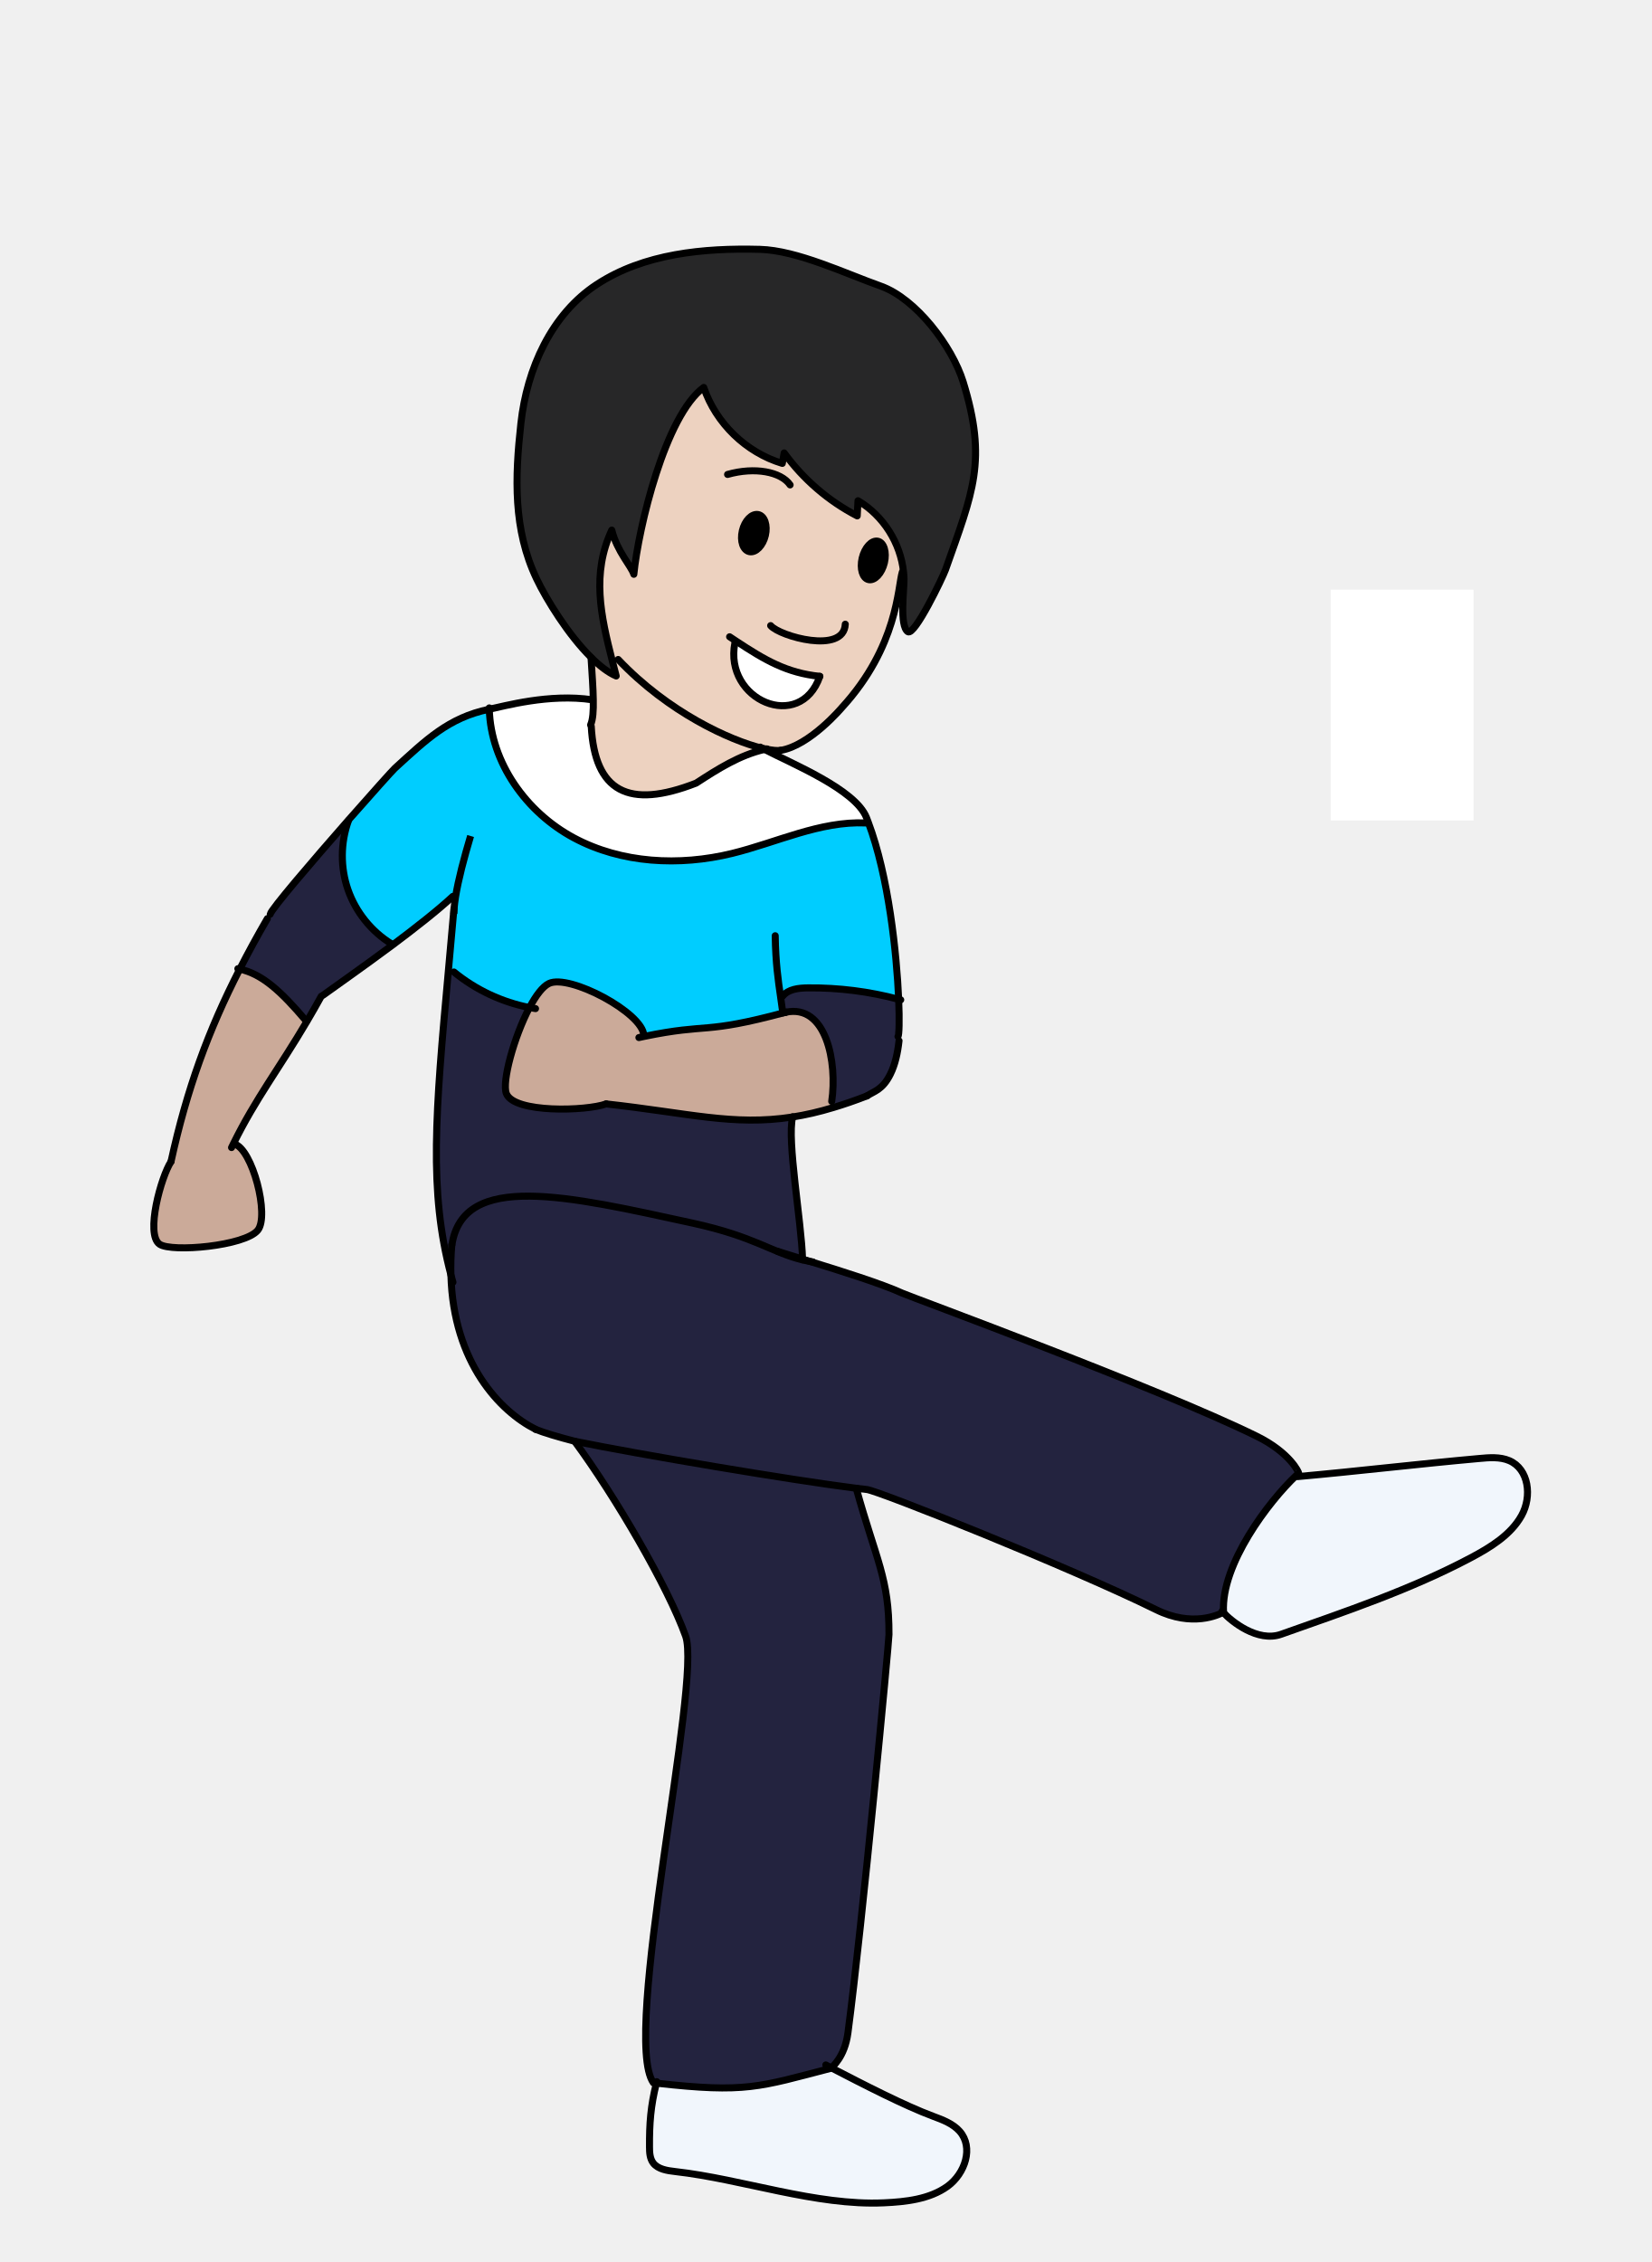
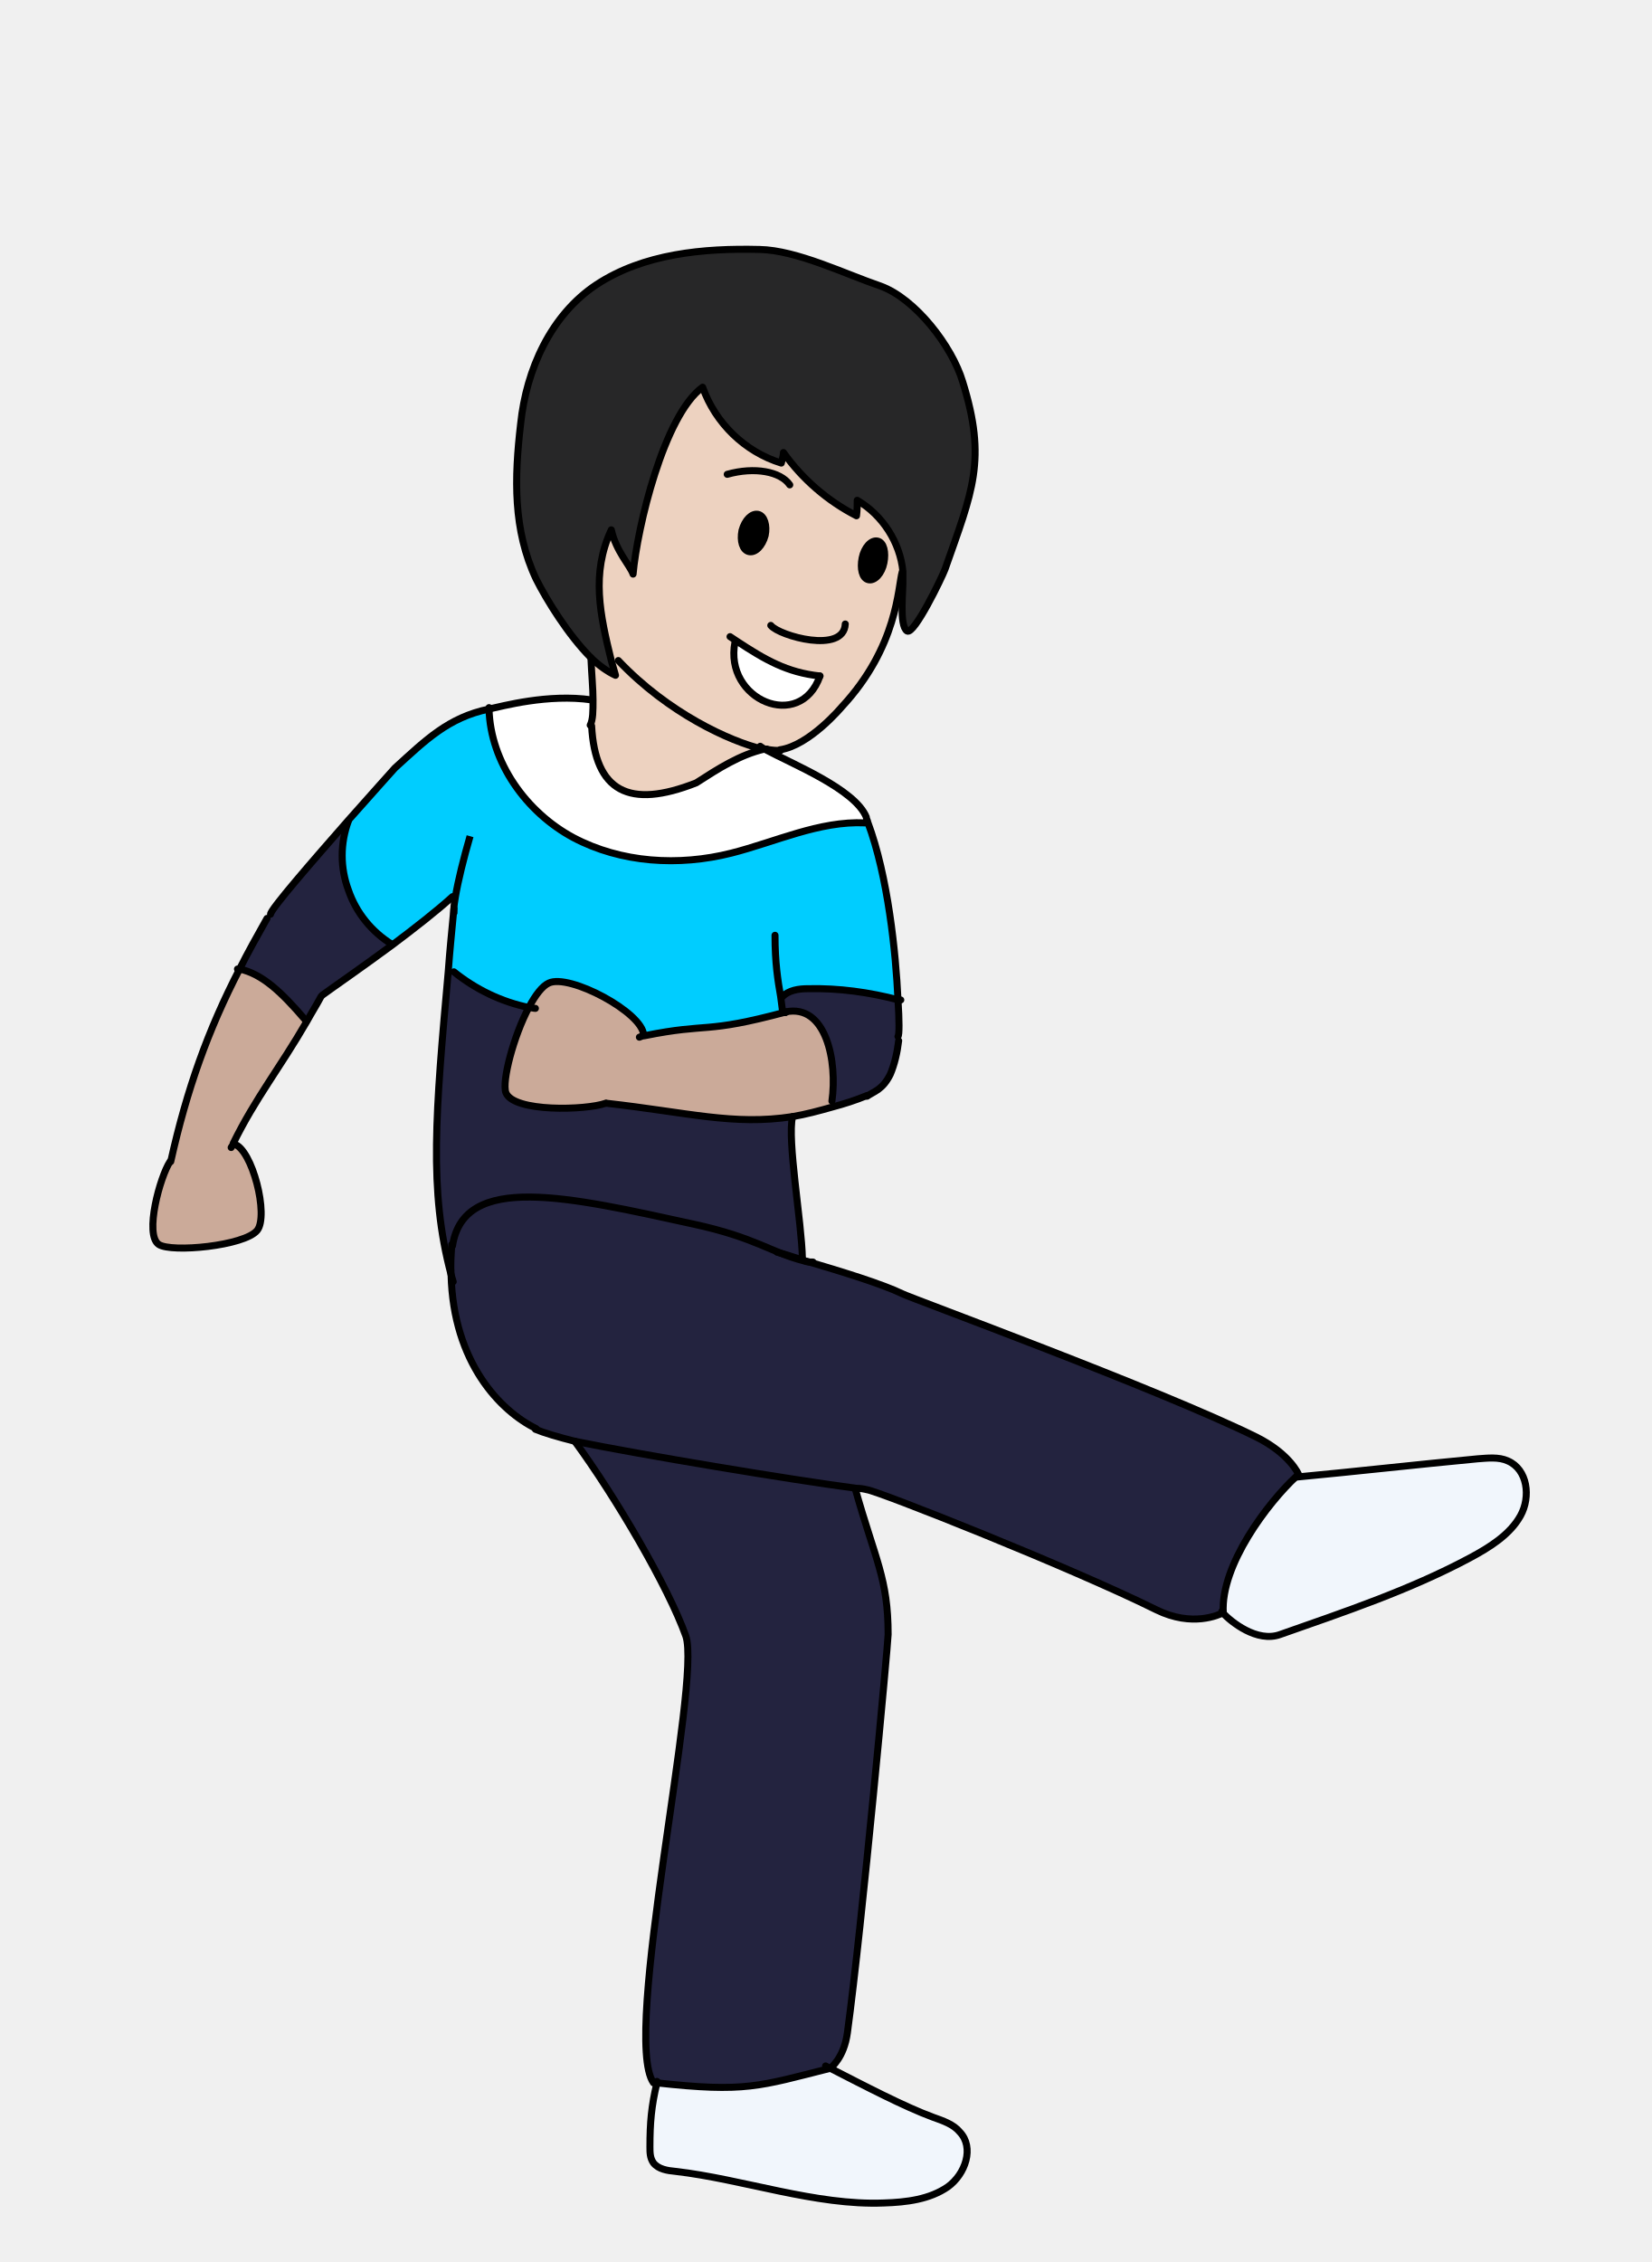
- <svg xmlns="http://www.w3.org/2000/svg" id="asia" width="235" height="321.87" viewBox="0 0 235 321.87">
+ <svg xmlns="http://www.w3.org/2000/svg" id="asia" version="1.1" viewBox="0 0 235 321.9">
  <defs>
-     <style>.cls-1{stroke-linecap:round;stroke-linejoin:round;}.cls-1,.cls-2{fill:none;stroke:#000;}.cls-3{fill:#272728;}.cls-3,.cls-4,.cls-5,.cls-6,.cls-7,.cls-8,.cls-9,.cls-10,.cls-11{stroke-width:0px;}.cls-4{fill:#00cdff;}.cls-5{fill:#23233f;}.cls-6{fill:#000;}.cls-7{fill:#edd2c0;}.cls-2{stroke-miterlimit:10;}.cls-8{fill:#f1f6fc;}.cls-9{fill:#2f4b57;}.cls-10{fill:#cbaa99;}.cls-11{fill:#fff;}</style>
+     <style>
+       .cls-1 {
+         stroke-linecap: round;
+         stroke-linejoin: round;
+       }
+ 
+       .cls-1, .cls-2 {
+         fill: none;
+         stroke: #000;
+       }
+ 
+       .cls-3 {
+         fill: #272728;
+       }
+ 
+       .cls-3, .cls-4, .cls-5, .cls-6, .cls-7, .cls-8, .cls-9, .cls-10, .cls-11 {
+         stroke-width: 0px;
+       }
+ 
+       .cls-4 {
+         fill: #00cdff;
+       }
+ 
+       .cls-5 {
+         fill: #23233f;
+       }
+ 
+       .cls-6 {
+         fill: #000;
+       }
+ 
+       .cls-7 {
+         fill: #edd2c0;
+       }
+ 
+       .cls-2 {
+         stroke-miterlimit: 10;
+       }
+ 
+       .cls-8 {
+         fill: #f1f6fc;
+       }
+ 
+       .cls-9 {
+         fill: #2f4b57;
+       }
+ 
+       .cls-10 {
+         fill: #cbaa99;
+       }
+ 
+       .cls-11 {
+         fill: #fff;
+       }
+     </style>
  </defs>
-   <path class="cls-8" d="M214.77,207.84c2.79,1.18,3.27,5.08,1.75,7.82s-4.41,4.52-7.22,6c-8.59,4.56-17.85,7.65-27,10.89-3.33,1.18-7.08-1.83-8.25-3.13.05-.03.07-.05.07-.05-.37-6.78,6.43-15.73,10.37-19.44l.16.18c8.47-.76,17.31-1.81,25.79-2.57,1.47-.14,3.01-.26,4.32.3Z" />
-   <path class="cls-5" d="M64.18,181.46c-.04-1.38,0-2.82.13-4.33,1.62-10.49,16.49-6.96,34.3-3.08,8.81,1.93,11.21,4.16,15.6,5.23.34.08.68.16,1.04.22,4.4,1.36,10.2,3.17,13.15,4.52,1.18.53,36.42,13.45,50.45,20.36,4.8,2.36,6.04,5.21,5.98,5.27-.1.09-.21.19-.32.3-3.94,3.7-10.74,12.66-10.37,19.44,0,0-.03.03-.07.05-.57.35-4.39,2.17-9.52-.37-12.3-6.06-39.52-16.92-41.16-17.1-.46-.05-.97-.11-1.54-.18-9.13-1.15-30.73-4.79-40.06-6.69-2.39-.62-4.33-1.2-5.55-1.69-5.02-2.54-11.71-9.43-12.05-21.93Z" />
-   <path class="cls-3" d="M137.06,54.35c3.46,11.24,1.4,15.64-2.52,26.73-.39,1.08-4.39,9.44-5.35,8.81-1.23-.82-.52-6.04-.55-7.5,0-.33-.03-.67-.07-1-.43-4.13-2.89-8.03-6.48-10.14-.04.72-.07,1.45-.11,2.16-4.1-2.12-7.69-5.22-10.4-8.96-.09.5-.18.99-.26,1.49-5.16-1.55-9.45-5.71-11.18-10.81-5.46,3.98-9.28,19.87-9.95,26.59-.39-1.23-2.36-3.19-3.14-6.29-2.89,6.21-1.58,12.12.08,18.63.18.7.37,1.41.55,2.13-1.14-.49-2.36-1.43-3.56-2.63-3.22-3.18-6.33-8.18-7.77-11.21-3.33-7.01-3.08-14.41-2.22-22.12.85-7.71,4.32-15.52,10.82-19.76,6.69-4.38,15.18-5.19,23.18-4.98,5.31.14,12.19,3.45,17.21,5.23,5.01,1.78,10.16,8.56,11.73,13.64Z" />
-   <path class="cls-8" d="M136.56,303.27c2.01,2.27.78,6.02-1.74,7.84-2.54,1.82-5.88,2.2-9.05,2.34-9.67.45-20.09-3.37-29.69-4.45-1.16-.13-2.43-.33-3.12-1.2-.49-.64-.54-1.49-.54-2.28-.02-3.39.16-5.83.98-9.11,12.74,1.44,14.58.55,24.93-2.14,4.47,2.31,10.39,5.37,14.47,6.88,1.38.51,2.81,1.06,3.76,2.13Z" />
-   <path class="cls-7" d="M104.75,91.22l-.17.26c-1.6,8.15,9.31,12.79,12.09,4.75-4.71-.49-7.82-2.31-11.92-5.02ZM108.49,106.48c-4.58-1.11-13.41-5.11-20.53-12.64l-.83.21c-1.66-6.5-2.97-12.42-.08-18.63.78,3.1,2.75,5.06,3.14,6.29.66-6.72,4.48-22.61,9.95-26.59,1.73,5.1,6.02,9.26,11.18,10.81.09-.49.18-.99.26-1.49,2.71,3.75,6.3,6.84,10.4,8.96.04-.72.07-1.44.11-2.16,3.58,2.12,6.04,6.01,6.48,10.14l-.18.02c-.63,2.08-.63,10.59-8.57,19.25,0,0-4.6,5.47-8.78,6.12-.45.07-1.15,0-2.07-.19-.16-.03-.32-.07-.49-.1ZM125.86,80.06c.36-1.51-.07-2.88-.94-3.06-.88-.18-1.87.9-2.23,2.41-.35,1.51.06,2.88.93,3.06s1.88-.9,2.24-2.41ZM108.93,76.19c.34-1.45-.11-2.79-1.02-2.97s-1.92.85-2.26,2.3c-.35,1.47.11,2.79,1.02,2.98.9.18,1.91-.85,2.26-2.31Z" />
-   <path class="cls-5" d="M111.81,144.04h0c-.13.03-.26.05-.4.09-.09-.78-.2-1.54-.32-2.31l.27-.04c.82-1.05,2.33-1.2,3.66-1.21,4.34-.04,8.69.51,12.88,1.63.13,3.07.06,5.11-.1,5.29l.15.6c-.19,1.74-.56,3.41-1.24,4.77-1.11,2.24-2.33,2.41-3.32,3.08-1.69.66-3.27,1.2-4.77,1.65l-.26-.88c.82-5.54-.78-13.92-6.55-12.68Z" />
-   <path class="cls-5" d="M118.34,294.27c-10.35,2.7-12.18,3.58-24.93,2.14-.14-.01-.28-.03-.43-.05-4.61-6.5,6.92-57.03,4.59-63.56-2.51-7.01-9.98-19.84-15.8-27.73,9.33,1.9,30.94,5.54,40.06,6.69,2.87,10.3,4.7,12.8,4.66,20.81,0,1-3.79,41.21-5.84,56.66-.48,3.62-2.3,4.8-2.31,5.03,0,0-.01,0-.02,0Z" />
-   <path class="cls-6" d="M124.92,77c.87.18,1.3,1.55.94,3.06-.36,1.51-1.37,2.59-2.24,2.41s-1.28-1.55-.93-3.06c.36-1.51,1.35-2.6,2.23-2.41Z" />
-   <path class="cls-4" d="M111.08,141.82c.11.77.22,1.53.32,2.31.14-.04.27-.07.4-.09-11.93,3.21-10.75,1.5-20.15,3.44l-.03-.14c-.11-3.21-10.6-8.78-13.49-7.4-.91.43-1.88,1.74-2.78,3.43-3.93-.76-7.67-2.52-10.76-5.06l-.8-.07c.25-2.79.52-5.76.8-8.92h.03c.04-.51.11-1.08.21-1.7l-.39-.07c-2.16,2.01-5.4,4.54-8.59,6.93l-.13-.17c-2.86-1.76-5.08-4.52-6.19-7.69-1.11-3.17-1.08-6.72.07-9.87l-.03-.03c3.39-3.85,6.31-7.11,6.63-7.4,4.4-4.01,7.63-7.21,13.43-8.4.22,7.63,5.28,14.68,12.03,18.3,6.79,3.64,15.02,4.05,22.51,2.22,6.35-1.55,12.49-4.62,19.01-4.34l.37-.14c2.92,7.71,4.06,18.75,4.34,25.23-4.19-1.12-8.54-1.67-12.88-1.63-1.33.01-2.84.16-3.66,1.21l-.27.04Z" />
-   <path class="cls-11" d="M123.3,116.32c.09.22.17.43.25.65l-.37.14c-6.52-.28-12.66,2.79-19.01,4.34-7.49,1.83-15.71,1.41-22.51-2.22-6.75-3.62-11.81-10.67-12.03-18.3.03,0,.06-.01.09-.02,1.95-.39,8.44-2.25,14.6-1.32h.11c.03,1.57-.05,2.79-.38,3.56l.08.2c.5,9.3,5.29,11.86,14.93,8.09,3.13-2.04,6.18-3.98,9.72-4.79,3.96,2.06,12.92,5.7,14.52,9.69Z" />
-   <path class="cls-10" d="M75.36,143.37c.9-1.7,1.87-3,2.78-3.43,2.89-1.38,13.37,4.19,13.49,7.4l.03.14c9.4-1.94,8.21-.23,20.15-3.44h0c5.77-1.24,7.37,7.14,6.55,12.68l.26.88c-2.08.63-4,1.07-5.82,1.35-8.42,1.31-14.87-.58-26.53-1.86-2.81,1.01-13.1,1.34-14.2-1.47-.66-1.67,1.1-8.11,3.29-12.24Z" />
-   <path class="cls-9" d="M115.25,179.49c-.36-.07-.7-.14-1.04-.22v-.1c.34.11.68.21,1.04.32Z" />
-   <path class="cls-5" d="M114.21,179.17v.1c-4.39-1.07-6.79-3.3-15.6-5.23-17.81-3.88-32.67-7.4-34.3,3.08-.13,1.51-.17,2.95-.13,4.33-3.18-12-2.21-23.12-.38-43.22l.8.07c3.1,2.54,6.83,4.29,10.76,5.06-2.19,4.13-3.95,10.57-3.29,12.24,1.1,2.81,11.39,2.49,14.2,1.47,11.66,1.28,18.11,3.17,26.53,1.86-.84,3.26,1.26,14.94,1.41,20.22Z" />
-   <path class="cls-11" d="M116.67,96.24c-2.78,8.04-13.69,3.4-12.09-4.75l.17-.26c4.1,2.71,7.21,4.53,11.92,5.02Z" />
-   <path class="cls-6" d="M107.9,73.23c.91.18,1.37,1.51,1.02,2.97-.35,1.47-1.37,2.49-2.26,2.31-.91-.19-1.37-1.51-1.02-2.98.34-1.45,1.36-2.48,2.26-2.3Z" />
-   <path class="cls-7" d="M108.49,106.48c.09.04.19.09.29.15-3.54.82-6.59,2.75-9.72,4.79-9.64,3.77-14.43,1.21-14.93-8.09l-.08-.2c.32-.77.41-1.99.38-3.56-.03-1.66-.19-3.7-.32-6.02h.01c1.2,1.18,2.41,2.12,3.56,2.62-.18-.72-.37-1.43-.55-2.13l.83-.21c7.13,7.53,15.95,11.53,20.53,12.64Z" />
-   <path class="cls-5" d="M55.72,134.31l.13.17c-4.22,3.14-8.37,6.03-9.86,7.12l-.27.16c-.7,1.26-1.37,2.44-2.02,3.54l-.2-.12c-3.47-4.08-6.15-6.58-9.38-7.28,1.2-2.35,2.5-4.73,3.93-7.19l.42-.63c.09-.66,6.1-7.66,11.1-13.36l.03.03c-1.15,3.15-1.18,6.7-.07,9.87,1.1,3.16,3.33,5.93,6.19,7.69Z" />
-   <path class="cls-10" d="M33.23,162.72l.1.05c2.59.7,5.05,10.22,3.35,12.29-1.83,2.24-12.22,3.17-13.96,1.99-2.08-1.41.23-9.67,1.62-11.76,2.26-10.32,5.3-18.64,9.78-27.38,3.23.7,5.91,3.2,9.38,7.28l.2.12c-4.05,6.86-7.27,10.95-10.47,17.42Z" />
-   <path class="cls-1" d="M38.46,130.08c.09-.66,6.1-7.66,11.1-13.36,3.39-3.85,6.31-7.11,6.63-7.4,4.4-4.01,7.63-7.21,13.43-8.4.03,0,.06-.01.09-.02,1.95-.39,8.44-2.25,14.6-1.32" />
-   <path class="cls-1" d="M43.49,145.18c-3.47-4.08-6.15-6.58-9.38-7.28-.09-.03-.18-.05-.26-.06" />
-   <path class="cls-1" d="M64.44,127.55c-2.16,2.01-5.4,4.54-8.59,6.93-4.22,3.14-8.37,6.03-9.86,7.12" />
-   <path class="cls-1" d="M38.05,130.71c-1.43,2.46-2.73,4.84-3.93,7.19-4.48,8.74-7.52,17.06-9.78,27.38" />
-   <path class="cls-1" d="M45.72,141.76c-.7,1.26-1.37,2.44-2.02,3.54-4.05,6.86-7.27,10.95-10.47,17.42-.09.19-.18.38-.28.57" />
-   <path class="cls-1" d="M33.33,162.77c2.59.7,5.05,10.22,3.35,12.29-1.83,2.24-12.22,3.17-13.96,1.99-2.08-1.41.23-9.67,1.62-11.76" />
-   <path class="cls-1" d="M127.79,147.49c.16-.18.23-2.22.1-5.29-.28-6.48-1.42-17.52-4.34-25.23-.08-.22-.16-.43-.25-.65-1.6-3.99-10.56-7.63-14.52-9.69-.1-.05-.2-.11-.29-.15-.1-.06-.2-.11-.3-.17" />
-   <path class="cls-1" d="M111.81,144.04c5.77-1.24,7.37,7.14,6.55,12.68" />
-   <path class="cls-1" d="M110.32,133.15c.06,3.93.43,6.39.76,8.67.11.77.22,1.53.32,2.31.14-.04.27-.07.4-.09" />
-   <path class="cls-1" d="M123.38,155.94c-1.69.66-3.27,1.2-4.77,1.65-2.08.63-4,1.07-5.82,1.35-8.42,1.31-14.87-.58-26.53-1.86" />
-   <path class="cls-1" d="M111.9,144.01s-.06.02-.09.03h0c-11.93,3.21-10.75,1.5-20.15,3.44-.24.05-.49.1-.74.16" />
-   <path class="cls-1" d="M91.62,147.34c-.11-3.21-10.6-8.78-13.49-7.4-.91.43-1.88,1.74-2.78,3.43-2.19,4.13-3.95,10.57-3.29,12.24,1.1,2.81,11.39,2.49,14.2,1.47" />
-   <path class="cls-1" d="M127.94,148.09c-.19,1.74-.56,3.41-1.24,4.77-1.11,2.24-2.33,2.41-3.32,3.08" />
-   <path class="cls-1" d="M64.6,129.31c-.28,3.16-.55,6.13-.8,8.92-1.83,20.11-2.81,31.22.38,43.22l.28,1.01" />
-   <path class="cls-1" d="M112.8,158.91s0,.02,0,.03c-.84,3.26,1.26,14.94,1.41,20.22v.1" />
-   <path class="cls-1" d="M81.77,205.08c9.33,1.9,30.94,5.54,40.06,6.69.57.07,1.08.13,1.54.18,1.64.18,28.86,11.04,41.16,17.1,5.13,2.54,8.94.72,9.52.37.05-.03.07-.05.07-.05-.37-6.78,6.43-15.73,10.37-19.44.11-.11.22-.2.32-.3.06-.05-1.18-2.91-5.98-5.27-14.03-6.9-49.27-19.82-50.45-20.36-2.95-1.35-8.75-3.16-13.15-4.52-.36-.11-.7-.22-1.04-.32-1.49-.46-2.75-.85-3.6-1.13" />
-   <path class="cls-1" d="M76.22,203.39c1.22.49,3.16,1.07,5.55,1.69" />
-   <path class="cls-1" d="M81.77,205.08c5.82,7.89,13.29,20.72,15.8,27.73,2.33,6.52-9.2,57.05-4.59,63.56.14.01.28.03.43.05,12.74,1.44,14.58.55,24.93-2.14,0,0,.01,0,.02,0,0-.23,1.83-1.41,2.31-5.03,2.05-15.44,5.84-55.65,5.84-56.66.03-8-1.8-10.51-4.66-20.81" />
-   <path class="cls-1" d="M64.3,177.12c-.13,1.51-.17,2.95-.13,4.33.34,12.5,7.02,19.4,12.05,21.93" />
-   <path class="cls-1" d="M173.92,229.26s.08.1.14.16c1.17,1.3,4.92,4.31,8.25,3.13,9.15-3.24,18.4-6.33,27-10.89,2.81-1.49,5.7-3.27,7.22-6s1.04-6.63-1.75-7.82c-1.31-.56-2.85-.44-4.32-.3-8.47.76-17.31,1.81-25.79,2.57" />
-   <path class="cls-1" d="M115.69,179.57c-.15-.03-.3-.05-.44-.07-.36-.07-.7-.14-1.04-.22-4.39-1.07-6.79-3.3-15.6-5.23-17.81-3.88-32.67-7.4-34.3,3.08" />
-   <path class="cls-2" d="M64.59,130.05c0-.23.01-.47.03-.74.04-.51.11-1.08.21-1.7.39-2.42,1.22-5.58,2.14-8.65" />
-   <path class="cls-1" d="M93.46,296.21c-.02.07-.03.14-.05.2-.82,3.28-1,5.72-.98,9.11,0,.79.05,1.64.54,2.28.68.87,1.96,1.07,3.12,1.2,9.59,1.08,20.01,4.89,29.69,4.45,3.16-.14,6.51-.52,9.05-2.34,2.53-1.83,3.75-5.57,1.74-7.84-.95-1.07-2.38-1.62-3.76-2.13-4.08-1.51-10-4.57-14.47-6.88-.28-.15-.55-.29-.82-.43" />
-   <path class="cls-1" d="M109.12,106.56s-.09.02-.13.03c-.07.01-.14.03-.2.05-3.54.82-6.59,2.75-9.72,4.79-9.64,3.77-14.43,1.21-14.93-8.09" />
-   <path class="cls-1" d="M69.63,100.73c0,.06,0,.13,0,.19.22,7.63,5.28,14.68,12.03,18.3,6.79,3.64,15.02,4.05,22.51,2.22,6.35-1.55,12.49-4.62,19.01-4.34" />
-   <path class="cls-1" d="M64.6,138.31c3.1,2.54,6.83,4.29,10.76,5.06.28.05.56.1.85.15" />
-   <path class="cls-1" d="M49.6,116.75c-1.15,3.15-1.18,6.7-.07,9.87,1.1,3.16,3.33,5.93,6.19,7.69" />
-   <path class="cls-1" d="M128.18,142.27c-.09-.03-.19-.05-.29-.07-4.19-1.12-8.54-1.67-12.88-1.63-1.33.01-2.84.16-3.66,1.21" />
-   <path class="cls-1" d="M111.06,106.77c-.45.07-1.15,0-2.07-.19-.16-.03-.32-.07-.49-.1-4.58-1.11-13.41-5.11-20.53-12.64" />
-   <path class="cls-1" d="M128.4,81.41c-.63,2.08-.63,10.59-8.57,19.25,0,0-4.6,5.47-8.78,6.12" />
-   <path class="cls-1" d="M103.54,67.51c3.87-1.1,7.6-.39,8.9,1.49" />
-   <path class="cls-1" d="M120.29,88.82c-.2,4.33-9.36,1.71-10.62.2" />
-   <path class="cls-1" d="M122.69,79.42c-.35,1.51.06,2.88.93,3.06s1.88-.9,2.24-2.41c.36-1.51-.07-2.88-.94-3.06-.88-.18-1.87.9-2.23,2.41Z" />
-   <path class="cls-1" d="M105.64,75.52c-.35,1.47.11,2.79,1.02,2.98.9.18,1.91-.85,2.26-2.31.34-1.45-.11-2.79-1.02-2.97s-1.92.85-2.26,2.3Z" />
-   <path class="cls-1" d="M116.67,96.24c-4.71-.49-7.82-2.31-11.92-5.02-.3-.2-.61-.4-.92-.61" />
-   <path class="cls-1" d="M116.67,96.24c-2.78,8.04-13.69,3.4-12.09-4.75" />
-   <path class="cls-1" d="M84.11,93.56c.14,2.32.3,4.37.32,6.02.03,1.57-.05,2.79-.38,3.56" />
-   <path class="cls-1" d="M84.12,93.55c-3.22-3.18-6.33-8.18-7.77-11.21-3.33-7.01-3.08-14.41-2.22-22.12.85-7.71,4.32-15.52,10.82-19.76,6.69-4.38,15.18-5.19,23.18-4.98,5.31.14,12.19,3.45,17.21,5.23,5.01,1.78,10.16,8.56,11.73,13.64,3.46,11.24,1.4,15.64-2.52,26.73-.39,1.08-4.39,9.44-5.35,8.81-1.23-.82-.52-6.04-.55-7.5,0-.33-.03-.67-.07-1-.43-4.13-2.89-8.03-6.48-10.14-.04.72-.07,1.45-.11,2.16-4.1-2.12-7.69-5.22-10.4-8.96-.09.5-.18.99-.26,1.49-5.16-1.55-9.45-5.71-11.18-10.81-5.46,3.98-9.28,19.87-9.95,26.59-.39-1.23-2.36-3.19-3.14-6.29-2.89,6.21-1.58,12.12.08,18.63.18.7.37,1.41.55,2.13-1.14-.49-2.36-1.43-3.56-2.63Z" />
-   <rect class="cls-11" x="189.37" y="83.91" width="20.33" height="32.84" />
+   <path class="cls-8" d="M214.8,207.8c2.8,1.2,3.3,5.1,1.8,7.8s-4.4,4.5-7.2,6c-8.6,4.6-17.9,7.6-27,10.9-3.3,1.2-7.1-1.8-8.2-3.1,0,0,0,0,0,0-.4-6.8,6.4-15.7,10.4-19.4l.2.2c8.5-.8,17.3-1.8,25.8-2.6,1.5-.1,3-.3,4.3.3h0Z" />
+   <path class="cls-5" d="M64.2,181.5c0-1.4,0-2.8.1-4.3,1.6-10.5,16.5-7,34.3-3.1,8.8,1.9,11.2,4.2,15.6,5.2.3,0,.7.2,1,.2,4.4,1.4,10.2,3.2,13.1,4.5,1.2.5,36.4,13.4,50.4,20.4,4.8,2.4,6,5.2,6,5.3-.1,0-.2.2-.3.3-3.9,3.7-10.7,12.7-10.4,19.4,0,0,0,0,0,0-.6.4-4.4,2.2-9.5-.4-12.3-6.1-39.5-16.9-41.2-17.1-.5,0-1-.1-1.5-.2-9.1-1.1-30.7-4.8-40.1-6.7-2.4-.6-4.3-1.2-5.6-1.7-5-2.5-11.7-9.4-12.1-21.9h0Z" />
+   <path class="cls-3" d="M137.1,54.3c3.5,11.2,1.4,15.6-2.5,26.7-.4,1.1-4.4,9.4-5.4,8.8-1.2-.8-.5-6-.6-7.5,0-.3,0-.7,0-1-.4-4.1-2.9-8-6.5-10.1,0,.7,0,1.4-.1,2.2-4.1-2.1-7.7-5.2-10.4-9,0,.5-.2,1-.3,1.5-5.2-1.6-9.4-5.7-11.2-10.8-5.5,4-9.3,19.9-9.9,26.6-.4-1.2-2.4-3.2-3.1-6.3-2.9,6.2-1.6,12.1,0,18.6.2.7.4,1.4.6,2.1-1.1-.5-2.4-1.4-3.6-2.6-3.2-3.2-6.3-8.2-7.8-11.2-3.3-7-3.1-14.4-2.2-22.1.8-7.7,4.3-15.5,10.8-19.8,6.7-4.4,15.2-5.2,23.2-5,5.3.1,12.2,3.5,17.2,5.2,5,1.8,10.2,8.6,11.7,13.6h0Z" />
+   <path class="cls-8" d="M136.6,303.3c2,2.3.8,6-1.7,7.8-2.5,1.8-5.9,2.2-9.1,2.3-9.7.5-20.1-3.4-29.7-4.5-1.2-.1-2.4-.3-3.1-1.2-.5-.6-.5-1.5-.5-2.3,0-3.4.2-5.8,1-9.1,12.7,1.4,14.6.5,24.9-2.1,4.5,2.3,10.4,5.4,14.5,6.9,1.4.5,2.8,1.1,3.8,2.1h0Z" />
+   <path class="cls-7" d="M104.8,91.2l-.2.3c-1.6,8.2,9.3,12.8,12.1,4.8-4.7-.5-7.8-2.3-11.9-5h0ZM108.5,106.5c-4.6-1.1-13.4-5.1-20.5-12.6l-.8.2c-1.7-6.5-3-12.4,0-18.6.8,3.1,2.8,5.1,3.1,6.3.7-6.7,4.5-22.6,9.9-26.6,1.7,5.1,6,9.3,11.2,10.8,0-.5.2-1,.3-1.5,2.7,3.8,6.3,6.8,10.4,9,0-.7,0-1.4.1-2.2,3.6,2.1,6,6,6.5,10.1h-.2c-.6,2.1-.6,10.6-8.6,19.3,0,0-4.6,5.5-8.8,6.1-.4,0-1.2,0-2.1-.2-.2,0-.3,0-.5,0h0ZM125.9,80.1c.4-1.5,0-2.9-.9-3.1-.9-.2-1.9.9-2.2,2.4-.3,1.5,0,2.9.9,3.1s1.9-.9,2.2-2.4ZM108.9,76.2c.3-1.4-.1-2.8-1-3s-1.9.8-2.3,2.3c-.3,1.5.1,2.8,1,3,.9.2,1.9-.8,2.3-2.3Z" />
+   <path class="cls-5" d="M111.8,144h0c-.1,0-.3,0-.4,0,0-.8-.2-1.5-.3-2.3h.3c.8-1.1,2.3-1.2,3.7-1.2,4.3,0,8.7.5,12.9,1.6.1,3.1,0,5.1,0,5.3l.2.6c-.2,1.7-.6,3.4-1.2,4.8-1.1,2.2-2.3,2.4-3.3,3.1-1.7.7-3.3,1.2-4.8,1.6l-.3-.9c.8-5.5-.8-13.9-6.6-12.7h0Z" />
+   <path class="cls-5" d="M118.3,294.3c-10.3,2.7-12.2,3.6-24.9,2.1-.1,0-.3,0-.4,0-4.6-6.5,6.9-57,4.6-63.6-2.5-7-10-19.8-15.8-27.7,9.3,1.9,30.9,5.5,40.1,6.7,2.9,10.3,4.7,12.8,4.7,20.8,0,1-3.8,41.2-5.8,56.7-.5,3.6-2.3,4.8-2.3,5h0,0Z" />
+   <path class="cls-6" d="M124.9,77c.9.2,1.3,1.6.9,3.1-.4,1.5-1.4,2.6-2.2,2.4s-1.3-1.6-.9-3.1c.4-1.5,1.3-2.6,2.2-2.4Z" />
+   <path class="cls-4" d="M111.1,141.8c.1.8.2,1.5.3,2.3.1,0,.3,0,.4,0-11.9,3.2-10.8,1.5-20.2,3.4h0c-.1-3.4-10.6-8.9-13.5-7.5-.9.4-1.9,1.7-2.8,3.4-3.9-.8-7.7-2.5-10.8-5.1h-.8c.3-2.9.5-5.8.8-9h0c0-.5.1-1.1.2-1.7h-.4c-2.2,1.9-5.4,4.5-8.6,6.9v-.2c-3-1.8-5.2-4.5-6.3-7.7-1.1-3.2-1.1-6.7,0-9.9h0c3.4-3.9,6.3-7.1,6.6-7.4,4.4-4,7.6-7.2,13.4-8.4.2,7.6,5.3,14.7,12,18.3,6.8,3.6,15,4.1,22.5,2.2,6.3-1.6,12.5-4.6,19-4.3h.4c2.9,7.6,4.1,18.6,4.3,25.1-4.2-1.1-8.5-1.7-12.9-1.6-1.3,0-2.8.2-3.7,1.2h-.3s0,0,0,0Z" />
+   <path class="cls-11" d="M123.3,116.3c0,.2.2.4.2.7h-.4c-6.5-.1-12.7,2.9-19,4.5-7.5,1.8-15.7,1.4-22.5-2.2-6.8-3.6-11.8-10.7-12-18.3,0,0,0,0,0,0,1.9-.4,8.4-2.2,14.6-1.3h.1c0,1.6,0,2.8-.4,3.6v.2c.6,9.3,5.4,11.9,15,8.1,3.1-2,6.2-4,9.7-4.8,4,2.1,12.9,5.7,14.5,9.7h0Z" />
+   <path class="cls-10" d="M75.4,143.4c.9-1.7,1.9-3,2.8-3.4,2.9-1.4,13.4,4.2,13.5,7.4h0c9.4-1.8,8.2,0,20.2-3.3h0c5.8-1.2,7.4,7.1,6.6,12.7l.3.9c-2.1.6-4,1.1-5.8,1.4-8.4,1.3-14.9-.6-26.5-1.9-2.8,1-13.1,1.3-14.2-1.5-.7-1.7,1.1-8.1,3.3-12.2h0Z" />
+   <path class="cls-9" d="M115.2,179.5c-.4,0-.7-.1-1-.2h0c.3,0,.7.1,1,.2Z" />
+   <path class="cls-5" d="M114.2,179.2h0c-4.4-1-6.8-3.2-15.6-5.1-17.8-3.9-32.7-7.4-34.3,3.1-.1,1.5-.2,2.9-.1,4.3-3.2-12-2.2-23.1-.4-43.2h.8c3.1,2.6,6.8,4.4,10.8,5.1-2.2,4.1-3.9,10.6-3.3,12.2,1.1,2.8,11.4,2.5,14.2,1.5,11.7,1.3,18.1,3.2,26.5,1.9-.8,3.3,1.3,14.9,1.4,20.2h0Z" />
+   <path class="cls-11" d="M116.7,96.2c-2.8,8-13.7,3.4-12.1-4.8l.2-.3c4.1,2.7,7.2,4.5,11.9,5h0Z" />
+   <path class="cls-6" d="M107.9,73.2c.9.2,1.4,1.5,1,3-.3,1.5-1.4,2.5-2.3,2.3-.9-.2-1.4-1.5-1-3,.3-1.4,1.4-2.5,2.3-2.3Z" />
+   <path class="cls-7" d="M108.5,106.5c0,0,.2,0,.3.2-3.5.8-6.6,2.8-9.7,4.8-9.6,3.8-14.4,1.2-14.9-8.1v-.2c.2-.8.3-2,.3-3.6,0-1.7-.2-3.7-.3-6h0c1.2,1.2,2.4,2.1,3.6,2.6-.2-.7-.4-1.4-.6-2.1l.8-.2c7.1,7.5,15.9,11.5,20.5,12.6h0Z" />
+   <path class="cls-5" d="M55.7,134.3v.2c-4.1,3.1-8.2,6-9.7,7.1l-.3.2c-.7,1.3-1.4,2.4-2,3.5h-.2c-3.5-4.2-6.2-6.7-9.4-7.4,1.2-2.4,2.5-4.7,3.9-7.2l.4-.6c0-.7,6.1-7.7,11.1-13.4h0c-1.2,3.2-1.2,6.7,0,9.9,1.1,3.2,3.3,5.9,6.2,7.7h0Z" />
+   <path class="cls-10" d="M33.2,162.7h0c2.6.8,5,10.3,3.3,12.3-1.8,2.2-12.2,3.2-14,2-2.1-1.4.2-9.7,1.6-11.8,2.3-10.3,5.3-18.6,9.8-27.4,3.2.7,5.9,3.2,9.4,7.3h.2c-4,7-7.3,11.1-10.5,17.5h0Z" />
+   <path class="cls-1" d="M38.5,130.1c0-.7,6.1-7.7,11.1-13.4,3.4-3.8,6.3-7.1,6.6-7.4,4.4-4,7.6-7.2,13.4-8.4,0,0,0,0,0,0,1.9-.4,8.4-2.2,14.6-1.3" />
+   <path class="cls-1" d="M43.5,145.2c-3.5-4.1-6.2-6.6-9.4-7.3,0,0-.2,0-.3,0" />
+   <path class="cls-1" d="M64.4,127.6c-2.2,2-5.4,4.5-8.6,6.9-4.2,3.1-8.4,6-9.9,7.1" />
+   <path class="cls-1" d="M38,130.7c-1.4,2.5-2.7,4.8-3.9,7.2-4.5,8.7-7.5,17.1-9.8,27.4" />
+   <path class="cls-1" d="M45.7,141.8c-.7,1.3-1.4,2.4-2,3.5-4,6.9-7.3,10.9-10.5,17.4,0,.2-.2.4-.3.6" />
+   <path class="cls-1" d="M33.3,162.8c2.6.7,5,10.2,3.3,12.3-1.8,2.2-12.2,3.2-14,2-2.1-1.4.2-9.7,1.6-11.8" />
+   <path class="cls-1" d="M127.8,147.5c.2-.2.2-2.2,0-5.3-.3-6.5-1.4-17.5-4.3-25.2,0-.2-.2-.4-.2-.7-1.6-4-10.6-7.6-14.5-9.7,0,0-.2-.1-.3-.2,0,0-.2-.1-.3-.2" />
+   <path class="cls-1" d="M111.8,144c5.8-1.2,7.4,7.1,6.6,12.7" />
+   <path class="cls-1" d="M110.3,133.1c0,3.9.4,6.4.8,8.7.1.8.2,1.5.3,2.3.1,0,.3,0,.4,0" />
+   <path class="cls-1" d="M123.4,155.9c-1.7.7-3.3,1.2-4.8,1.6-2.1.6-4,1.1-5.8,1.4-8.4,1.3-14.9-.6-26.5-1.9" />
+   <path class="cls-1" d="M111.9,144s0,0,0,0h0c-11.9,3.2-10.8,1.5-20.2,3.4-.2,0-.5.1-.7.2" />
+   <path class="cls-1" d="M91.6,147.3c-.1-3.2-10.6-8.8-13.5-7.4-.9.4-1.9,1.7-2.8,3.4-2.2,4.1-3.9,10.6-3.3,12.2,1.1,2.8,11.4,2.5,14.2,1.5" />
+   <path class="cls-1" d="M127.9,148.1c-.2,1.7-.6,3.4-1.2,4.8-1.1,2.2-2.3,2.4-3.3,3.1" />
+   <path class="cls-1" d="M64.6,129.3c-.3,3.2-.6,6.1-.8,8.9-1.8,20.1-2.8,31.2.4,43.2l.3,1" />
+   <path class="cls-1" d="M112.8,158.9h0c-.8,3.3,1.3,15,1.4,20.2h0" />
+   <path class="cls-1" d="M81.8,205.1c9.3,1.9,30.9,5.5,40.1,6.7.6,0,1.1.1,1.5.2,1.6.2,28.9,11,41.2,17.1,5.1,2.5,8.9.7,9.5.4,0,0,0,0,0,0-.4-6.8,6.4-15.7,10.4-19.4.1-.1.2-.2.3-.3,0,0-1.2-2.9-6-5.3-14-6.9-49.3-19.8-50.4-20.4-2.9-1.4-8.8-3.2-13.2-4.5-.4-.1-.7-.2-1-.3-1.5-.5-2.8-.9-3.6-1.1" />
+   <path class="cls-1" d="M76.2,203.4c1.2.5,3.2,1.1,5.6,1.7" />
+   <path class="cls-1" d="M81.8,205.1c5.8,7.9,13.3,20.7,15.8,27.7,2.3,6.5-9.2,57-4.6,63.6.1,0,.3,0,.4,0,12.7,1.4,14.6.5,24.9-2.1h0c0-.2,1.8-1.4,2.3-5,2.1-15.4,5.8-55.6,5.8-56.7,0-8-1.8-10.5-4.7-20.8" />
+   <path class="cls-1" d="M64.3,177.1c-.1,1.5-.2,2.9-.1,4.3.3,12.5,7,19.4,12.1,21.9" />
+   <path class="cls-1" d="M173.9,229.3s0,.1.1.2c1.2,1.3,4.9,4.3,8.2,3.1,9.1-3.2,18.4-6.3,27-10.9,2.8-1.5,5.7-3.3,7.2-6s1-6.6-1.8-7.8c-1.3-.6-2.9-.4-4.3-.3-8.5.8-17.3,1.8-25.8,2.6" />
+   <path class="cls-1" d="M115.7,179.6c-.2,0-.3,0-.4,0-.4,0-.7-.1-1-.2-4.4-1.1-6.8-3.3-15.6-5.2-17.8-3.9-32.7-7.4-34.3,3.1" />
+   <path class="cls-2" d="M64.6,130.1c0-.2,0-.5,0-.7,0-.5.1-1.1.2-1.7.4-2.4,1.2-5.6,2.1-8.7" />
+   <path class="cls-1" d="M93.5,296.2c0,0,0,.1,0,.2-.8,3.3-1,5.7-1,9.1,0,.8,0,1.6.5,2.3.7.9,2,1.1,3.1,1.2,9.6,1.1,20,4.9,29.7,4.5,3.2-.1,6.5-.5,9.1-2.3,2.5-1.8,3.8-5.6,1.7-7.8-.9-1.1-2.4-1.6-3.8-2.1-4.1-1.5-10-4.6-14.5-6.9-.3-.1-.6-.3-.8-.4" />
+   <path class="cls-1" d="M109.1,106.6s0,0-.1,0c0,0-.1,0-.2,0-3.5.8-6.6,2.8-9.7,4.8-9.6,3.8-14.4,1.2-14.9-8.1" />
+   <path class="cls-1" d="M69.6,100.7v.2c.2,7.6,5.3,14.7,12,18.3,6.8,3.6,15,4.1,22.5,2.2,6.3-1.6,12.5-4.6,19-4.3" />
+   <path class="cls-1" d="M64.6,138.3c3.1,2.5,6.8,4.3,10.8,5.1.3,0,.6.1.8.1" />
+   <path class="cls-1" d="M49.6,116.8c-1.2,3.2-1.2,6.7,0,9.9,1.1,3.2,3.3,5.9,6.2,7.7" />
+   <path class="cls-1" d="M128.2,142.3c0,0-.2,0-.3,0-4.2-1.1-8.5-1.7-12.9-1.6-1.3,0-2.8.2-3.7,1.2" />
+   <path class="cls-1" d="M111.1,106.8c-.4,0-1.2,0-2.1-.2-.2,0-.3,0-.5,0-4.6-1.1-13.4-5.1-20.5-12.6" />
+   <path class="cls-1" d="M128.4,81.4c-.6,2.1-.6,10.6-8.6,19.2,0,0-4.6,5.5-8.8,6.1" />
+   <path class="cls-1" d="M103.5,67.5c3.9-1.1,7.6-.4,8.9,1.5" />
+   <path class="cls-1" d="M120.3,88.8c-.2,4.3-9.4,1.7-10.6.2" />
+   <path class="cls-1" d="M122.7,79.4c-.3,1.5,0,2.9.9,3.1s1.9-.9,2.2-2.4,0-2.9-.9-3.1c-.9-.2-1.9.9-2.2,2.4Z" />
+   <path class="cls-1" d="M105.6,75.5c-.3,1.5.1,2.8,1,3,.9.2,1.9-.8,2.3-2.3.3-1.4-.1-2.8-1-3s-1.9.8-2.3,2.3Z" />
+   <path class="cls-1" d="M116.7,96.2c-4.7-.5-7.8-2.3-11.9-5-.3-.2-.6-.4-.9-.6" />
+   <path class="cls-1" d="M116.7,96.2c-2.8,8-13.7,3.4-12.1-4.8" />
+   <path class="cls-1" d="M84.1,93.6c.1,2.3.3,4.4.3,6,0,1.6,0,2.8-.4,3.6" />
+   <path class="cls-1" d="M84.1,93.6c-3.2-3.2-6.3-8.2-7.8-11.2-3.3-7-3.1-14.4-2.2-22.1.8-7.7,4.3-15.5,10.8-19.8,6.7-4.4,15.2-5.2,23.2-5,5.3.1,12.2,3.5,17.2,5.2,5,1.8,10.2,8.6,11.7,13.6,3.5,11.2,1.4,15.6-2.5,26.7-.4,1.1-4.4,9.4-5.4,8.8-1.2-.8-.5-6-.6-7.5,0-.3,0-.7,0-1-.4-4.1-2.9-8-6.5-10.1,0,.7,0,1.4-.1,2.2-4.1-2.1-7.7-5.2-10.4-9,0,.5-.2,1-.3,1.5-5.2-1.6-9.4-5.7-11.2-10.8-5.5,4-9.3,19.9-9.9,26.6-.4-1.2-2.4-3.2-3.1-6.3-2.9,6.2-1.6,12.1,0,18.6.2.7.4,1.4.6,2.1-1.1-.5-2.4-1.4-3.6-2.6h0Z" />
</svg>
